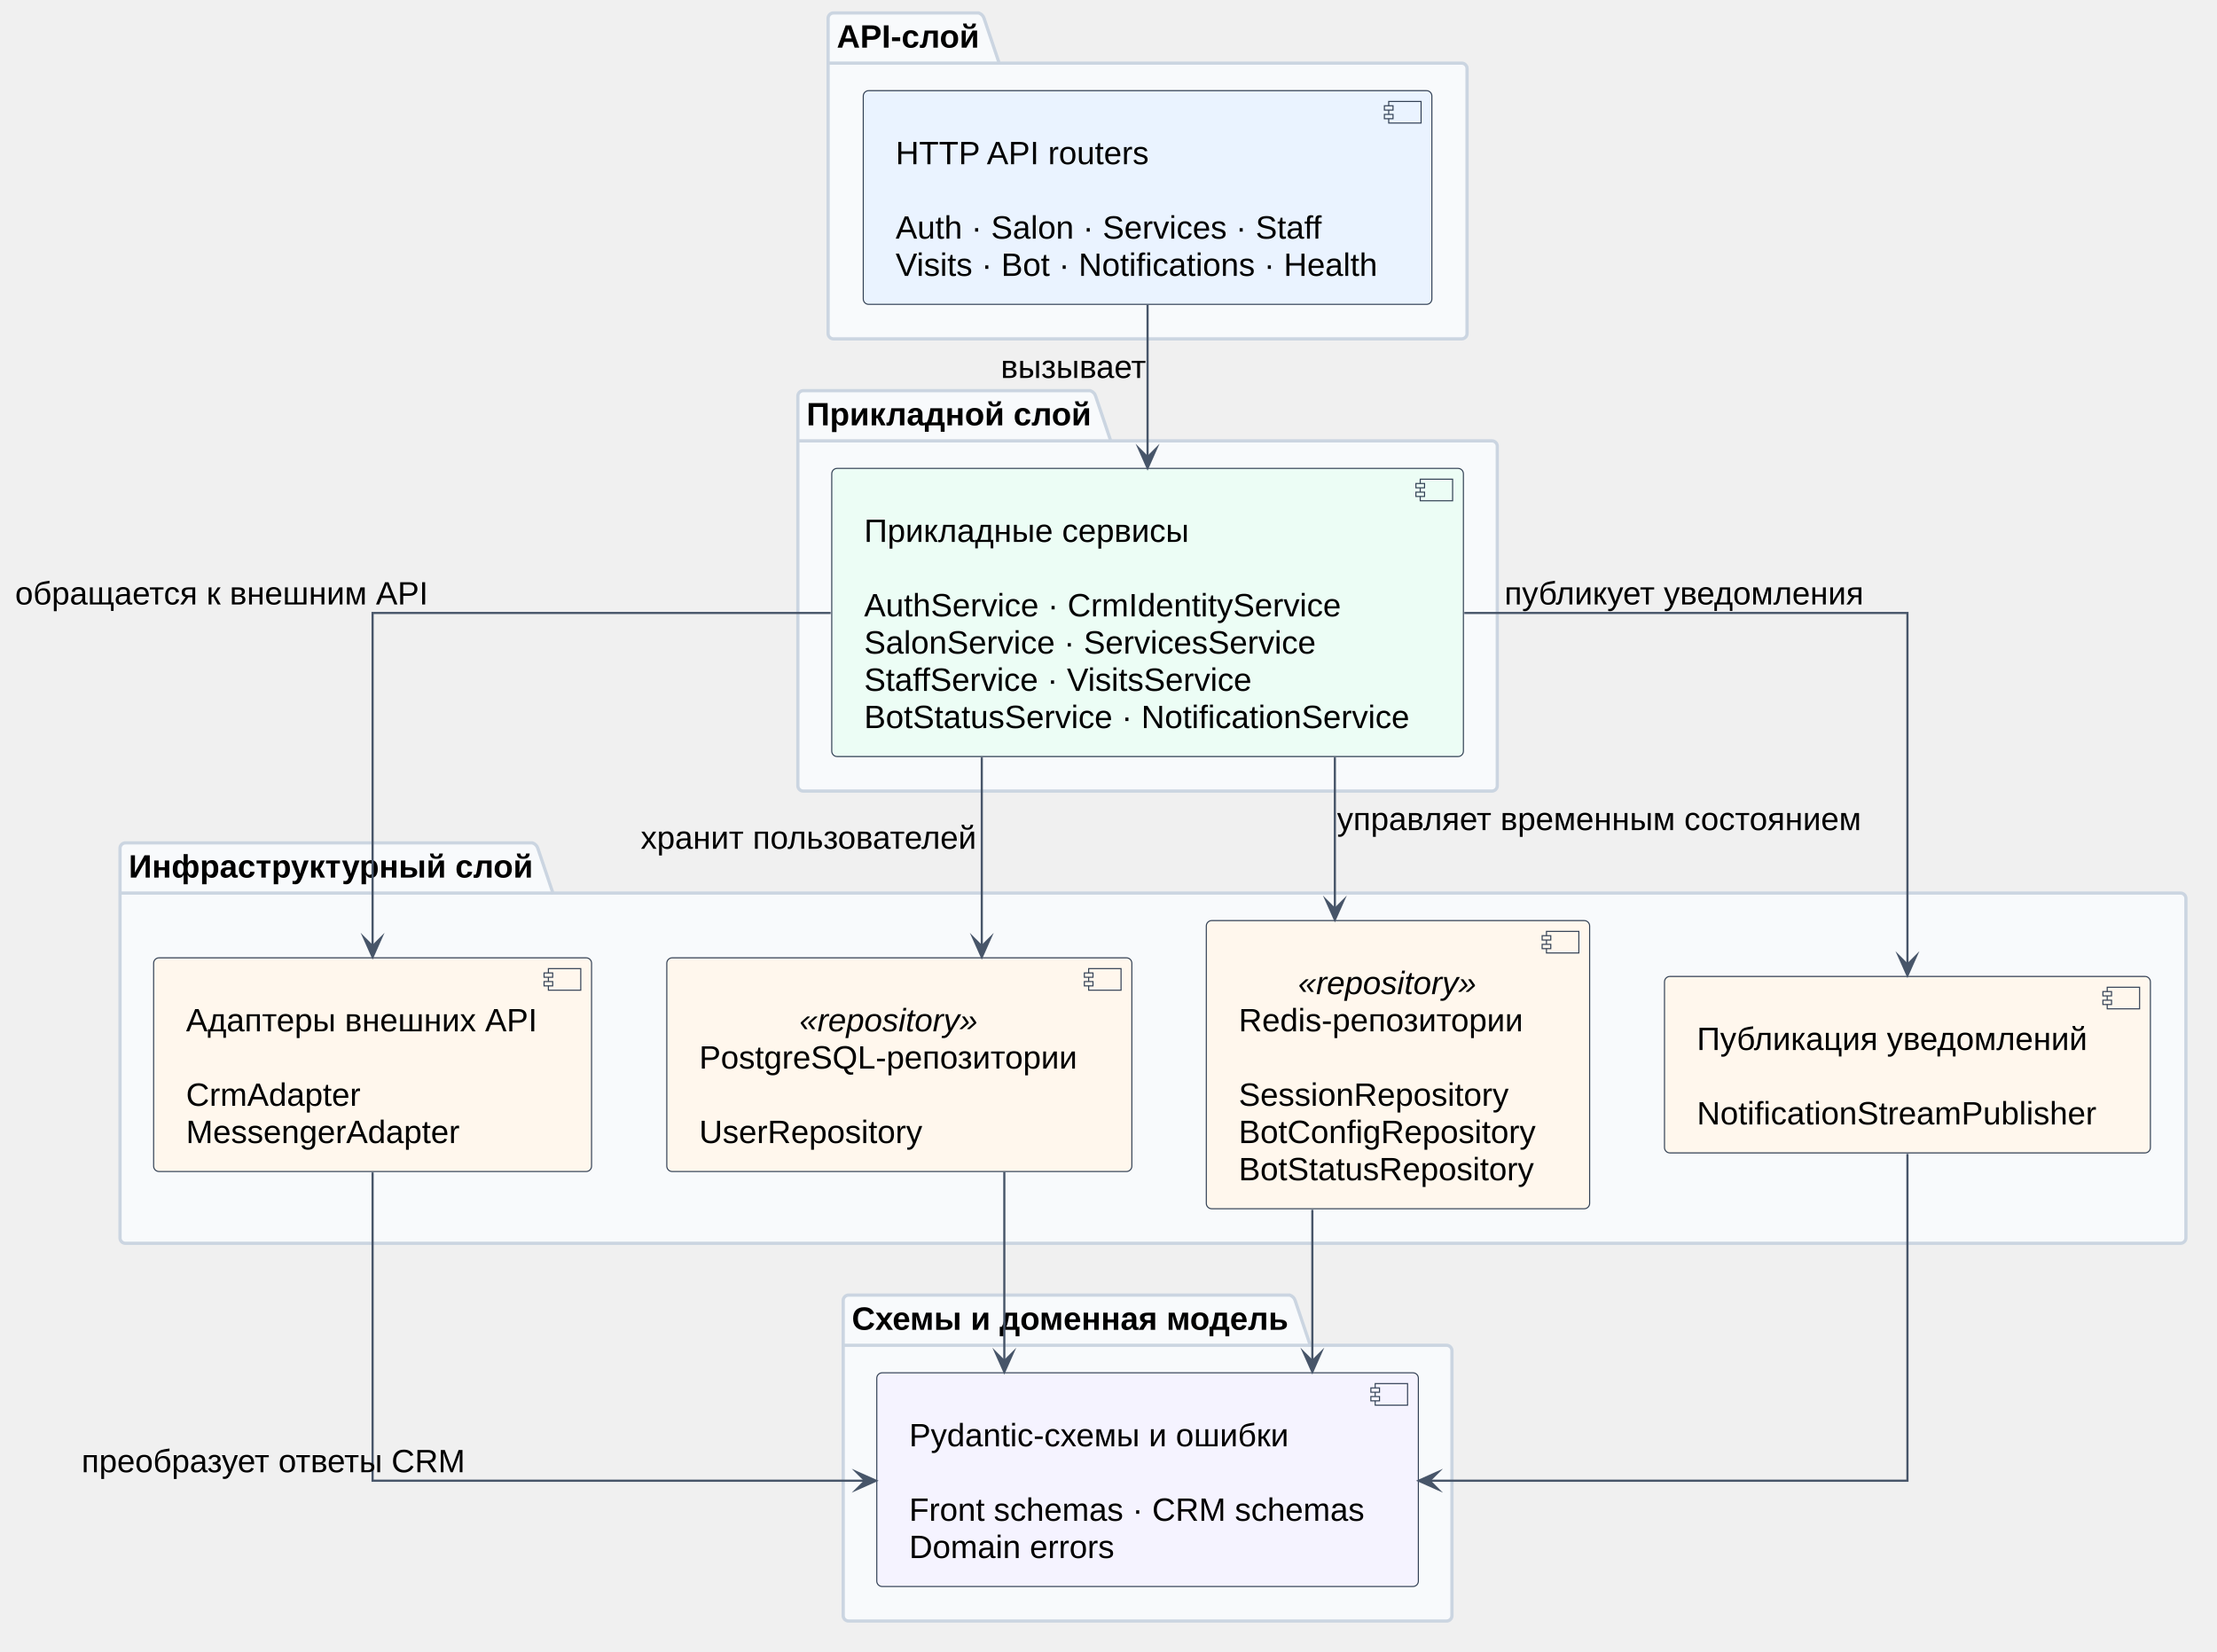
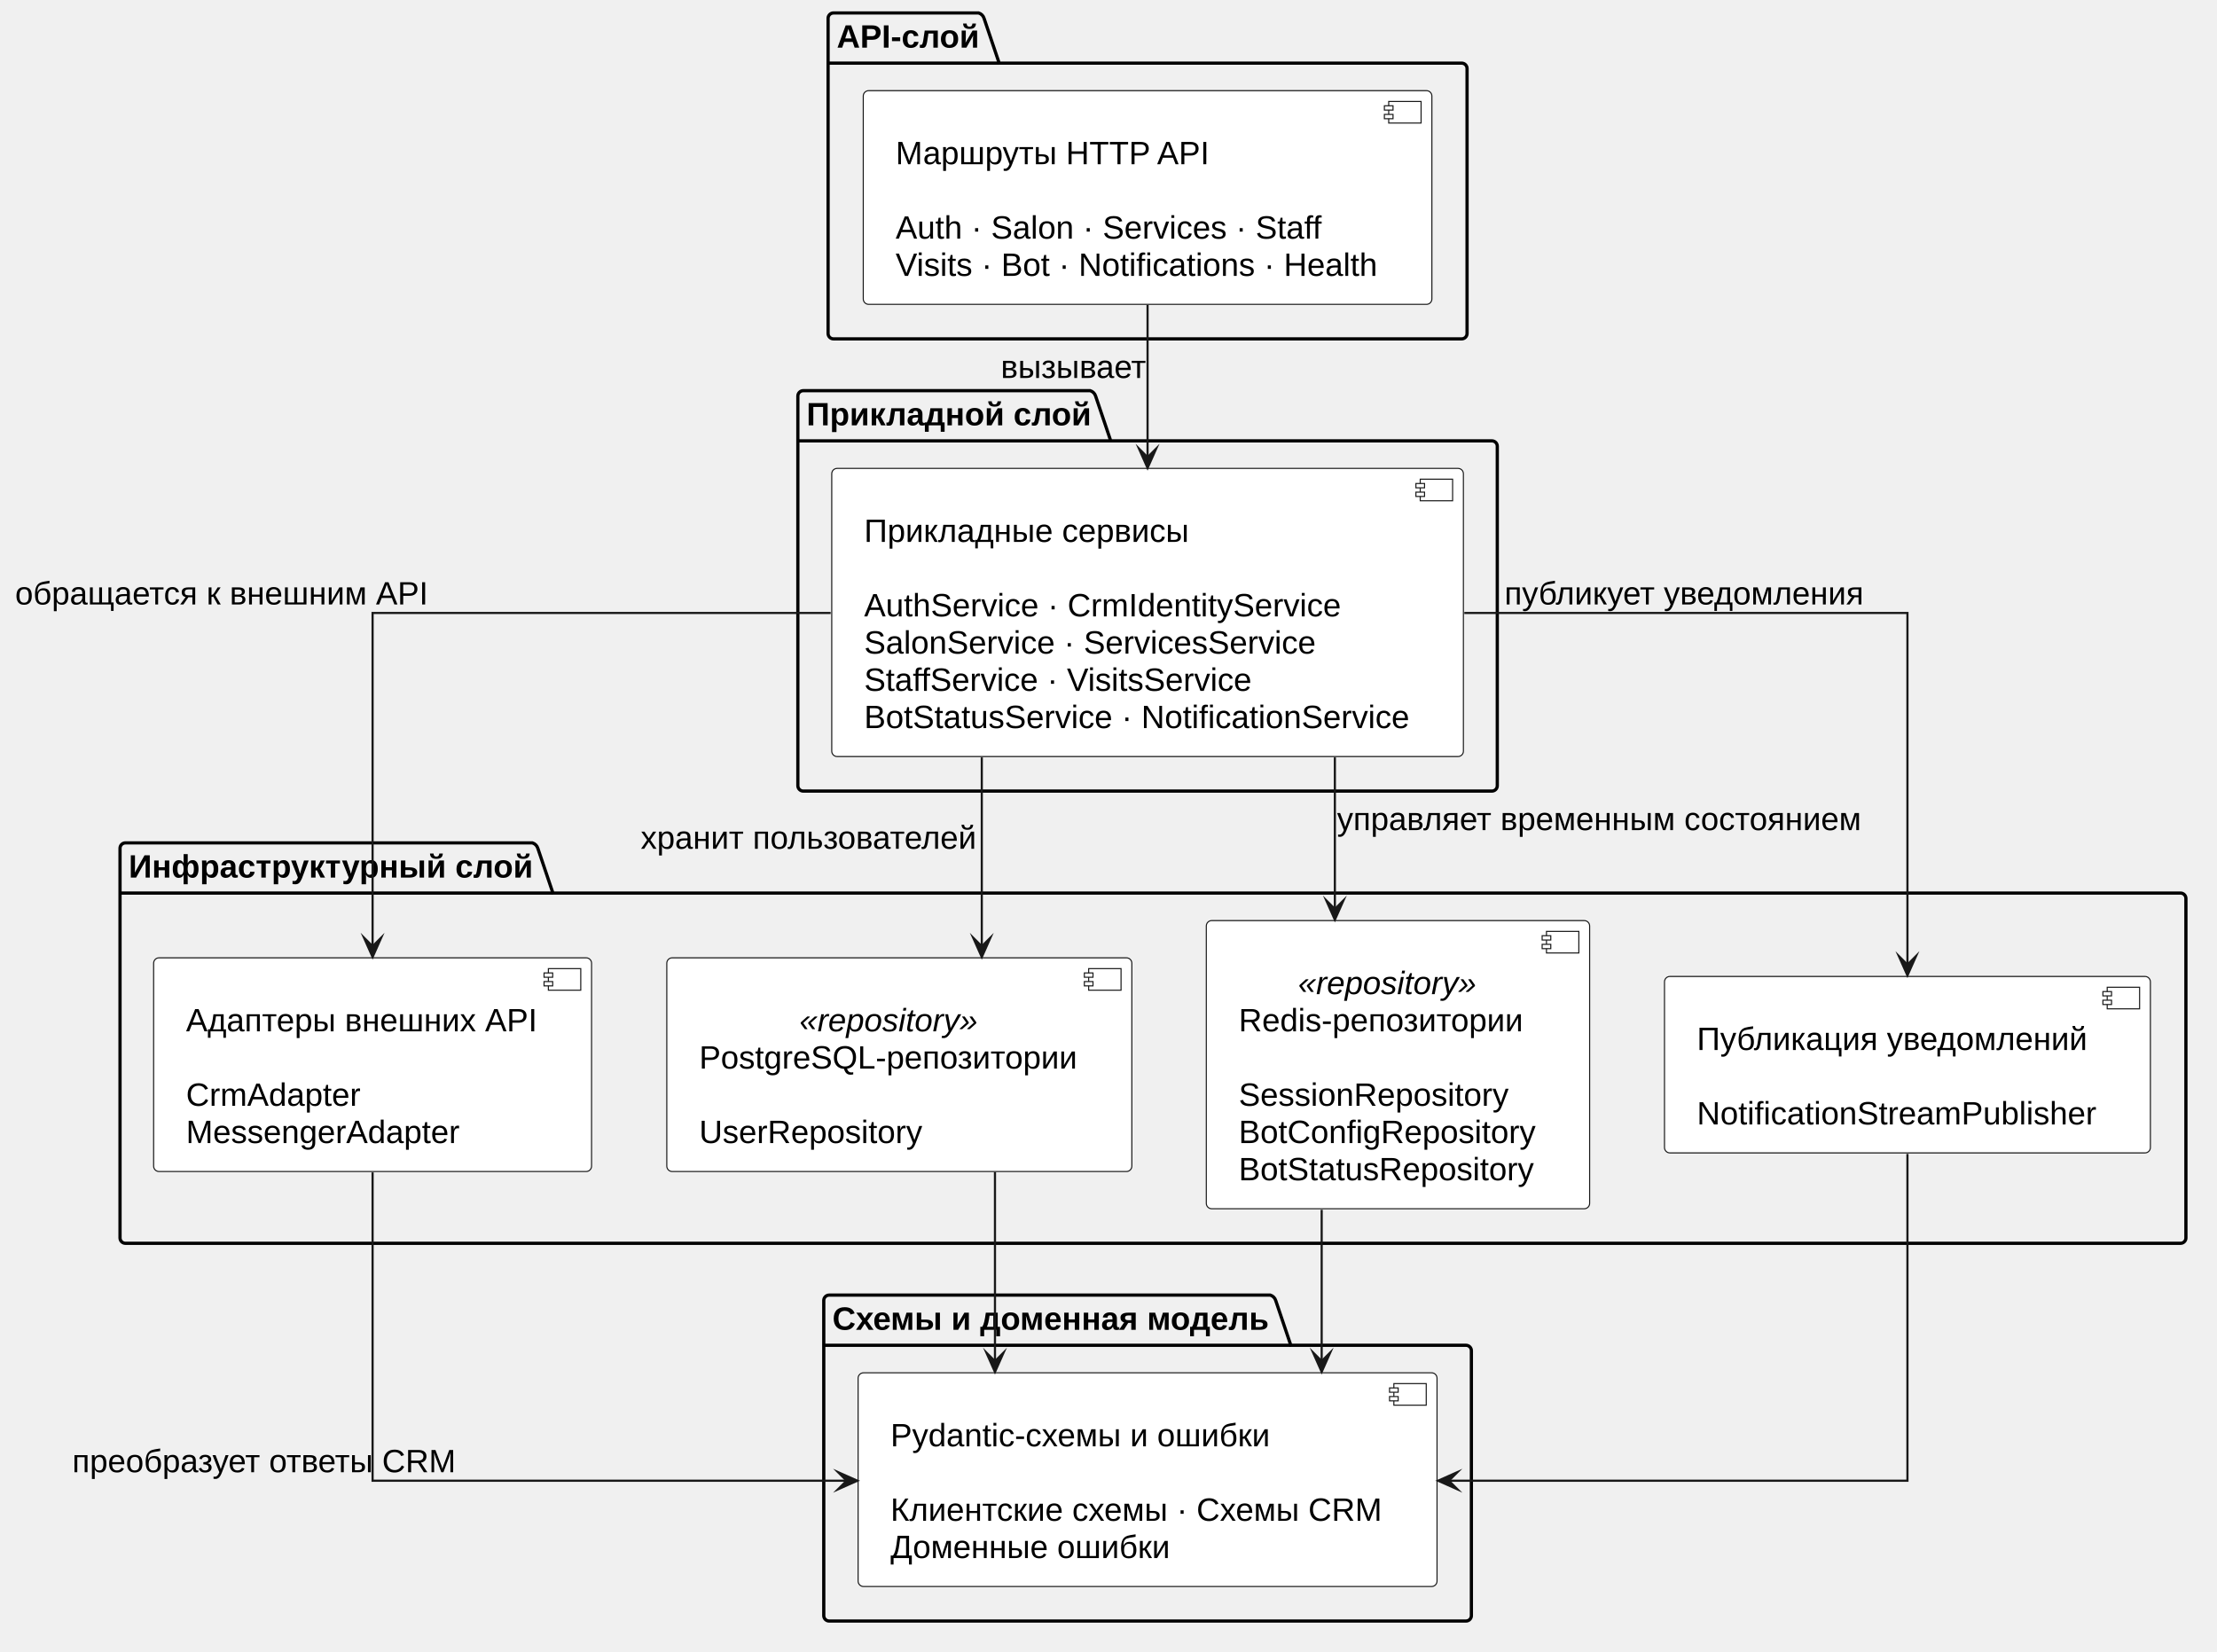
<svg xmlns="http://www.w3.org/2000/svg" contentStyleType="text/css" data-diagram-type="DESCRIPTION" height="765px" preserveAspectRatio="none" style="width:1027px;height:765px;background:#FFFFFF;" version="1.1" viewBox="0 0 1027 765" width="1027px" zoomAndPan="magnify">
  <defs />
  <g>
-     <g class="cluster" data-qualified-name="API-...." data-source-line="16" id="ent0001">
-       <path d="M386.1,6 L453.355,6 A3.75,3.75 0 0 1 455.855,8.5 L462.855,29.248 L677.1,29.248 A2.5,2.5 0 0 1 679.6,31.748 L679.6,154.49 A2.5,2.5 0 0 1 677.1,156.99 L386.1,156.99 A2.5,2.5 0 0 1 383.6,154.49 L383.6,8.5 A2.5,2.5 0 0 1 386.1,6" fill="#F8FAFC" style="stroke:#CBD5E1;stroke-width:1.5;" />
-       <line style="stroke:#CBD5E1;stroke-width:1.5;" x1="383.6" x2="462.855" y1="29.248" y2="29.248" />
+     <g class="cluster" data-qualified-name="API-...." data-source-line="13" id="ent0001">
+       <path d="M386.1,6 L453.355,6 A3.75,3.75 0 0 1 455.855,8.5 L462.855,29.248 L677.1,29.248 A2.5,2.5 0 0 1 679.6,31.748 L679.6,154.49 A2.5,2.5 0 0 1 677.1,156.99 L386.1,156.99 A2.5,2.5 0 0 1 383.6,154.49 L383.6,8.5 A2.5,2.5 0 0 1 386.1,6" fill="none" style="stroke:#000000;stroke-width:1.5;" />
+       <line style="stroke:#000000;stroke-width:1.5;" x1="383.6" x2="462.855" y1="29.248" y2="29.248" />
      <text fill="#000000" font-family="Arial" font-size="15" font-weight="700" lengthAdjust="spacing" textLength="66.255" x="387.6" y="22.07">API-слой</text>
    </g>
-     <g class="cluster" data-qualified-name=".......... ...." data-source-line="20" id="ent0003">
-       <path d="M372.1,180.99 L505.031,180.99 A3.75,3.75 0 0 1 507.531,183.49 L514.531,204.238 L691.1,204.238 A2.5,2.5 0 0 1 693.6,206.738 L693.6,363.98 A2.5,2.5 0 0 1 691.1,366.48 L372.1,366.48 A2.5,2.5 0 0 1 369.6,363.98 L369.6,183.49 A2.5,2.5 0 0 1 372.1,180.99" fill="#F8FAFC" style="stroke:#CBD5E1;stroke-width:1.5;" />
-       <line style="stroke:#CBD5E1;stroke-width:1.5;" x1="369.6" x2="514.531" y1="204.238" y2="204.238" />
+     <g class="cluster" data-qualified-name=".......... ...." data-source-line="17" id="ent0003">
+       <path d="M372.1,180.99 L505.031,180.99 A3.75,3.75 0 0 1 507.531,183.49 L514.531,204.238 L691.1,204.238 A2.5,2.5 0 0 1 693.6,206.738 L693.6,363.98 A2.5,2.5 0 0 1 691.1,366.48 L372.1,366.48 A2.5,2.5 0 0 1 369.6,363.98 L369.6,183.49 A2.5,2.5 0 0 1 372.1,180.99" fill="none" style="stroke:#000000;stroke-width:1.5;" />
+       <line style="stroke:#000000;stroke-width:1.5;" x1="369.6" x2="514.531" y1="204.238" y2="204.238" />
      <text fill="#000000" font-family="Arial" font-size="15" font-weight="700" lengthAdjust="spacing" textLength="131.931" x="373.6" y="197.06">Прикладной слой</text>
    </g>
-     <g class="cluster" data-qualified-name="................ ...." data-source-line="24" id="ent0005">
-       <path d="M58.1,390.48 L246.637,390.48 A3.75,3.75 0 0 1 249.137,392.98 L256.137,413.728 L1010.1,413.728 A2.5,2.5 0 0 1 1012.6,416.228 L1012.6,573.48 A2.5,2.5 0 0 1 1010.1,575.98 L58.1,575.98 A2.5,2.5 0 0 1 55.6,573.48 L55.6,392.98 A2.5,2.5 0 0 1 58.1,390.48" fill="#F8FAFC" style="stroke:#CBD5E1;stroke-width:1.5;" />
-       <line style="stroke:#CBD5E1;stroke-width:1.5;" x1="55.6" x2="256.137" y1="413.728" y2="413.728" />
+     <g class="cluster" data-qualified-name="................ ...." data-source-line="21" id="ent0005">
+       <path d="M58.1,390.48 L246.637,390.48 A3.75,3.75 0 0 1 249.137,392.98 L256.137,413.728 L1010.1,413.728 A2.5,2.5 0 0 1 1012.6,416.228 L1012.6,573.48 A2.5,2.5 0 0 1 1010.1,575.98 L58.1,575.98 A2.5,2.5 0 0 1 55.6,573.48 L55.6,392.98 A2.5,2.5 0 0 1 58.1,390.48" fill="none" style="stroke:#000000;stroke-width:1.5;" />
+       <line style="stroke:#000000;stroke-width:1.5;" x1="55.6" x2="256.137" y1="413.728" y2="413.728" />
      <text fill="#000000" font-family="Arial" font-size="15" font-weight="700" lengthAdjust="spacing" textLength="187.537" x="59.6" y="406.55">Инфраструктурный слой</text>
    </g>
-     <g class="cluster" data-qualified-name="..... . ........ ......" data-source-line="31" id="ent0010">
-       <path d="M393.1,599.98 L597.457,599.98 A3.75,3.75 0 0 1 599.957,602.48 L606.957,623.229 L670.1,623.229 A2.5,2.5 0 0 1 672.6,625.729 L672.6,748.47 A2.5,2.5 0 0 1 670.1,750.97 L393.1,750.97 A2.5,2.5 0 0 1 390.6,748.47 L390.6,602.48 A2.5,2.5 0 0 1 393.1,599.98" fill="#F8FAFC" style="stroke:#CBD5E1;stroke-width:1.5;" />
-       <line style="stroke:#CBD5E1;stroke-width:1.5;" x1="390.6" x2="606.957" y1="623.229" y2="623.229" />
-       <text fill="#000000" font-family="Arial" font-size="15" font-weight="700" lengthAdjust="spacing" textLength="203.357" x="394.6" y="616.05">Схемы и доменная модель</text>
+     <g class="cluster" data-qualified-name="..... . ........ ......" data-source-line="28" id="ent0010">
+       <path d="M384.1,599.98 L588.457,599.98 A3.75,3.75 0 0 1 590.957,602.48 L597.957,623.229 L679.1,623.229 A2.5,2.5 0 0 1 681.6,625.729 L681.6,748.47 A2.5,2.5 0 0 1 679.1,750.97 L384.1,750.97 A2.5,2.5 0 0 1 381.6,748.47 L381.6,602.48 A2.5,2.5 0 0 1 384.1,599.98" fill="none" style="stroke:#000000;stroke-width:1.5;" />
+       <line style="stroke:#000000;stroke-width:1.5;" x1="381.6" x2="597.957" y1="623.229" y2="623.229" />
+       <text fill="#000000" font-family="Arial" font-size="15" font-weight="700" lengthAdjust="spacing" textLength="203.357" x="385.6" y="616.05">Схемы и доменная модель</text>
    </g>
-     <g class="entity" data-qualified-name="API-.....api" data-source-line="17" id="ent0002">
-       <rect fill="#EAF3FF" height="98.994" rx="2.5" ry="2.5" style="stroke:#334155;stroke-width:0.5;" width="263.403" x="399.9" y="42" />
-       <rect fill="#EAF3FF" height="10" style="stroke:#334155;stroke-width:0.5;" width="15" x="643.303" y="47" />
-       <rect fill="#EAF3FF" height="2" style="stroke:#334155;stroke-width:0.5;" width="4" x="641.303" y="49" />
-       <rect fill="#EAF3FF" height="2" style="stroke:#334155;stroke-width:0.5;" width="4" x="641.303" y="53" />
-       <text fill="#000000" font-family="Arial" font-size="15" lengthAdjust="spacing" textLength="118.359" x="414.9" y="76.07">HTTP API routers</text>
+     <g class="entity" data-qualified-name="API-.....api" data-source-line="14" id="ent0002">
+       <rect fill="#FFFFFF" height="98.994" rx="2.5" ry="2.5" style="stroke:#181818;stroke-width:0.5;" width="263.403" x="399.9" y="42" />
+       <rect fill="#FFFFFF" height="10" style="stroke:#181818;stroke-width:0.5;" width="15" x="643.303" y="47" />
+       <rect fill="#FFFFFF" height="2" style="stroke:#181818;stroke-width:0.5;" width="4" x="641.303" y="49" />
+       <rect fill="#FFFFFF" height="2" style="stroke:#181818;stroke-width:0.5;" width="4" x="641.303" y="53" />
+       <text fill="#000000" font-family="Arial" font-size="15" lengthAdjust="spacing" textLength="146.382" x="414.9" y="76.07">Маршруты HTTP API</text>
      <text fill="#000000" font-family="Arial" font-size="15" lengthAdjust="spacing" textLength="4.168" x="414.9" y="93.318"> </text>
      <text fill="#000000" font-family="Arial" font-size="15" lengthAdjust="spacing" textLength="197.578" x="414.9" y="110.567">Auth · Salon · Services · Staff</text>
      <text fill="#000000" font-family="Arial" font-size="15" lengthAdjust="spacing" textLength="223.403" x="414.9" y="127.815">Visits · Bot · Notifications · Health</text>
    </g>
-     <g class="entity" data-qualified-name=".......... .....services" data-source-line="21" id="ent0004">
-       <rect fill="#ECFDF5" height="133.491" rx="2.5" ry="2.5" style="stroke:#334155;stroke-width:0.5;" width="292.605" x="385.3" y="216.99" />
-       <rect fill="#ECFDF5" height="10" style="stroke:#334155;stroke-width:0.5;" width="15" x="657.905" y="221.99" />
-       <rect fill="#ECFDF5" height="2" style="stroke:#334155;stroke-width:0.5;" width="4" x="655.905" y="223.99" />
-       <rect fill="#ECFDF5" height="2" style="stroke:#334155;stroke-width:0.5;" width="4" x="655.905" y="227.99" />
+     <g class="entity" data-qualified-name=".......... .....services" data-source-line="18" id="ent0004">
+       <rect fill="#FFFFFF" height="133.491" rx="2.5" ry="2.5" style="stroke:#181818;stroke-width:0.5;" width="292.605" x="385.3" y="216.99" />
+       <rect fill="#FFFFFF" height="10" style="stroke:#181818;stroke-width:0.5;" width="15" x="657.905" y="221.99" />
+       <rect fill="#FFFFFF" height="2" style="stroke:#181818;stroke-width:0.5;" width="4" x="655.905" y="223.99" />
+       <rect fill="#FFFFFF" height="2" style="stroke:#181818;stroke-width:0.5;" width="4" x="655.905" y="227.99" />
      <text fill="#000000" font-family="Arial" font-size="15" lengthAdjust="spacing" textLength="150.3" x="400.3" y="251.06">Прикладные сервисы</text>
      <text fill="#000000" font-family="Arial" font-size="15" lengthAdjust="spacing" textLength="4.168" x="400.3" y="268.308"> </text>
      <text fill="#000000" font-family="Arial" font-size="15" lengthAdjust="spacing" textLength="220.906" x="400.3" y="285.557">AuthService · CrmIdentityService</text>
      <text fill="#000000" font-family="Arial" font-size="15" lengthAdjust="spacing" textLength="209.246" x="400.3" y="302.805">SalonService · ServicesService</text>
      <text fill="#000000" font-family="Arial" font-size="15" lengthAdjust="spacing" textLength="180.051" x="400.3" y="320.054">StaffService · VisitsService</text>
      <text fill="#000000" font-family="Arial" font-size="15" lengthAdjust="spacing" textLength="252.605" x="400.3" y="337.303">BotStatusService · NotificationService</text>
    </g>
-     <g class="entity" data-qualified-name="................ .....adapters" data-source-line="25" id="ent0006">
-       <rect fill="#FFF7ED" height="98.994" rx="2.5" ry="2.5" style="stroke:#334155;stroke-width:0.5;" width="202.861" x="71.17" y="443.73" />
-       <rect fill="#FFF7ED" height="10" style="stroke:#334155;stroke-width:0.5;" width="15" x="254.031" y="448.73" />
-       <rect fill="#FFF7ED" height="2" style="stroke:#334155;stroke-width:0.5;" width="4" x="252.031" y="450.73" />
-       <rect fill="#FFF7ED" height="2" style="stroke:#334155;stroke-width:0.5;" width="4" x="252.031" y="454.73" />
+     <g class="entity" data-qualified-name="................ .....adapters" data-source-line="22" id="ent0006">
+       <rect fill="#FFFFFF" height="98.994" rx="2.5" ry="2.5" style="stroke:#181818;stroke-width:0.5;" width="202.861" x="71.17" y="443.73" />
+       <rect fill="#FFFFFF" height="10" style="stroke:#181818;stroke-width:0.5;" width="15" x="254.031" y="448.73" />
+       <rect fill="#FFFFFF" height="2" style="stroke:#181818;stroke-width:0.5;" width="4" x="252.031" y="450.73" />
+       <rect fill="#FFFFFF" height="2" style="stroke:#181818;stroke-width:0.5;" width="4" x="252.031" y="454.73" />
      <text fill="#000000" font-family="Arial" font-size="15" lengthAdjust="spacing" textLength="162.861" x="86.17" y="477.8">Адаптеры внешних API</text>
      <text fill="#000000" font-family="Arial" font-size="15" lengthAdjust="spacing" textLength="4.168" x="86.17" y="495.048"> </text>
      <text fill="#000000" font-family="Arial" font-size="15" lengthAdjust="spacing" textLength="80.859" x="86.17" y="512.297">CrmAdapter</text>
      <text fill="#000000" font-family="Arial" font-size="15" lengthAdjust="spacing" textLength="126.738" x="86.17" y="529.545">MessengerAdapter</text>
    </g>
-     <g class="entity" data-qualified-name="................ .....postgres_repositories" data-source-line="26" id="ent0007">
-       <rect fill="#FFF7ED" height="98.994" rx="2.5" ry="2.5" style="stroke:#334155;stroke-width:0.5;" width="215.422" x="308.89" y="443.73" />
-       <rect fill="#FFF7ED" height="10" style="stroke:#334155;stroke-width:0.5;" width="15" x="504.312" y="448.73" />
-       <rect fill="#FFF7ED" height="2" style="stroke:#334155;stroke-width:0.5;" width="4" x="502.312" y="450.73" />
-       <rect fill="#FFF7ED" height="2" style="stroke:#334155;stroke-width:0.5;" width="4" x="502.312" y="454.73" />
+     <g class="entity" data-qualified-name="................ .....postgres_repositories" data-source-line="23" id="ent0007">
+       <rect fill="#FFFFFF" height="98.994" rx="2.5" ry="2.5" style="stroke:#181818;stroke-width:0.5;" width="215.422" x="308.89" y="443.73" />
+       <rect fill="#FFFFFF" height="10" style="stroke:#181818;stroke-width:0.5;" width="15" x="504.312" y="448.73" />
+       <rect fill="#FFFFFF" height="2" style="stroke:#181818;stroke-width:0.5;" width="4" x="502.312" y="450.73" />
+       <rect fill="#FFFFFF" height="2" style="stroke:#181818;stroke-width:0.5;" width="4" x="502.312" y="454.73" />
      <text fill="#000000" font-family="Arial" font-size="15" font-style="italic" lengthAdjust="spacing" textLength="82.544" x="370.329" y="477.8">«repository»</text>
      <text fill="#000000" font-family="Arial" font-size="15" lengthAdjust="spacing" textLength="175.422" x="323.89" y="495.048">PostgreSQL-репозитории</text>
      <text fill="#000000" font-family="Arial" font-size="15" lengthAdjust="spacing" textLength="4.168" x="323.89" y="512.297"> </text>
      <text fill="#000000" font-family="Arial" font-size="15" lengthAdjust="spacing" textLength="103.367" x="323.89" y="529.545">UserRepository</text>
    </g>
-     <g class="entity" data-qualified-name="................ .....redis_repositories" data-source-line="27" id="ent0008">
-       <rect fill="#FFF7ED" height="133.491" rx="2.5" ry="2.5" style="stroke:#334155;stroke-width:0.5;" width="177.571" x="558.81" y="426.48" />
-       <rect fill="#FFF7ED" height="10" style="stroke:#334155;stroke-width:0.5;" width="15" x="716.381" y="431.48" />
-       <rect fill="#FFF7ED" height="2" style="stroke:#334155;stroke-width:0.5;" width="4" x="714.381" y="433.48" />
-       <rect fill="#FFF7ED" height="2" style="stroke:#334155;stroke-width:0.5;" width="4" x="714.381" y="437.48" />
+     <g class="entity" data-qualified-name="................ .....redis_repositories" data-source-line="24" id="ent0008">
+       <rect fill="#FFFFFF" height="133.491" rx="2.5" ry="2.5" style="stroke:#181818;stroke-width:0.5;" width="177.571" x="558.81" y="426.48" />
+       <rect fill="#FFFFFF" height="10" style="stroke:#181818;stroke-width:0.5;" width="15" x="716.381" y="431.48" />
+       <rect fill="#FFFFFF" height="2" style="stroke:#181818;stroke-width:0.5;" width="4" x="714.381" y="433.48" />
+       <rect fill="#FFFFFF" height="2" style="stroke:#181818;stroke-width:0.5;" width="4" x="714.381" y="437.48" />
      <text fill="#000000" font-family="Arial" font-size="15" font-style="italic" lengthAdjust="spacing" textLength="82.544" x="601.323" y="460.55">«repository»</text>
      <text fill="#000000" font-family="Arial" font-size="15" lengthAdjust="spacing" textLength="132.063" x="573.81" y="477.798">Redis-репозитории</text>
      <text fill="#000000" font-family="Arial" font-size="15" lengthAdjust="spacing" textLength="4.168" x="573.81" y="495.047"> </text>
      <text fill="#000000" font-family="Arial" font-size="15" lengthAdjust="spacing" textLength="125.061" x="573.81" y="512.295">SessionRepository</text>
      <text fill="#000000" font-family="Arial" font-size="15" lengthAdjust="spacing" textLength="137.571" x="573.81" y="529.544">BotConfigRepository</text>
      <text fill="#000000" font-family="Arial" font-size="15" lengthAdjust="spacing" textLength="136.736" x="573.81" y="546.793">BotStatusRepository</text>
    </g>
-     <g class="entity" data-qualified-name="................ .....notifications" data-source-line="28" id="ent0009">
-       <rect fill="#FFF7ED" height="81.746" rx="2.5" ry="2.5" style="stroke:#334155;stroke-width:0.5;" width="225.083" x="771.06" y="452.36" />
-       <rect fill="#FFF7ED" height="10" style="stroke:#334155;stroke-width:0.5;" width="15" x="976.143" y="457.36" />
-       <rect fill="#FFF7ED" height="2" style="stroke:#334155;stroke-width:0.5;" width="4" x="974.143" y="459.36" />
-       <rect fill="#FFF7ED" height="2" style="stroke:#334155;stroke-width:0.5;" width="4" x="974.143" y="463.36" />
+     <g class="entity" data-qualified-name="................ .....notifications" data-source-line="25" id="ent0009">
+       <rect fill="#FFFFFF" height="81.746" rx="2.5" ry="2.5" style="stroke:#181818;stroke-width:0.5;" width="225.083" x="771.06" y="452.36" />
+       <rect fill="#FFFFFF" height="10" style="stroke:#181818;stroke-width:0.5;" width="15" x="976.143" y="457.36" />
+       <rect fill="#FFFFFF" height="2" style="stroke:#181818;stroke-width:0.5;" width="4" x="974.143" y="459.36" />
+       <rect fill="#FFFFFF" height="2" style="stroke:#181818;stroke-width:0.5;" width="4" x="974.143" y="463.36" />
      <text fill="#000000" font-family="Arial" font-size="15" lengthAdjust="spacing" textLength="181.523" x="786.06" y="486.43">Публикация уведомлений</text>
      <text fill="#000000" font-family="Arial" font-size="15" lengthAdjust="spacing" textLength="4.168" x="786.06" y="503.678"> </text>
      <text fill="#000000" font-family="Arial" font-size="15" lengthAdjust="spacing" textLength="185.083" x="786.06" y="520.927">NotificationStreamPublisher</text>
    </g>
-     <g class="entity" data-qualified-name="..... . ........ .......schemas" data-source-line="32" id="ent0011">
-       <rect fill="#F5F3FF" height="98.994" rx="2.5" ry="2.5" style="stroke:#334155;stroke-width:0.5;" width="250.879" x="406.16" y="635.98" />
-       <rect fill="#F5F3FF" height="10" style="stroke:#334155;stroke-width:0.5;" width="15" x="637.039" y="640.98" />
-       <rect fill="#F5F3FF" height="2" style="stroke:#334155;stroke-width:0.5;" width="4" x="635.039" y="642.98" />
-       <rect fill="#F5F3FF" height="2" style="stroke:#334155;stroke-width:0.5;" width="4" x="635.039" y="646.98" />
-       <text fill="#000000" font-family="Arial" font-size="15" lengthAdjust="spacing" textLength="175.964" x="421.16" y="670.05">Pydantic-схемы и ошибки</text>
-       <text fill="#000000" font-family="Arial" font-size="15" lengthAdjust="spacing" textLength="4.168" x="421.16" y="687.298"> </text>
-       <text fill="#000000" font-family="Arial" font-size="15" lengthAdjust="spacing" textLength="210.879" x="421.16" y="704.547">Front schemas · CRM schemas</text>
-       <text fill="#000000" font-family="Arial" font-size="15" lengthAdjust="spacing" textLength="95.024" x="421.16" y="721.795">Domain errors</text>
+     <g class="entity" data-qualified-name="..... . ........ .......schemas" data-source-line="29" id="ent0011">
+       <rect fill="#FFFFFF" height="98.994" rx="2.5" ry="2.5" style="stroke:#181818;stroke-width:0.5;" width="268.179" x="397.51" y="635.98" />
+       <rect fill="#FFFFFF" height="10" style="stroke:#181818;stroke-width:0.5;" width="15" x="645.689" y="640.98" />
+       <rect fill="#FFFFFF" height="2" style="stroke:#181818;stroke-width:0.5;" width="4" x="643.689" y="642.98" />
+       <rect fill="#FFFFFF" height="2" style="stroke:#181818;stroke-width:0.5;" width="4" x="643.689" y="646.98" />
+       <text fill="#000000" font-family="Arial" font-size="15" lengthAdjust="spacing" textLength="175.964" x="412.51" y="670.05">Pydantic-схемы и ошибки</text>
+       <text fill="#000000" font-family="Arial" font-size="15" lengthAdjust="spacing" textLength="4.168" x="412.51" y="687.298"> </text>
+       <text fill="#000000" font-family="Arial" font-size="15" lengthAdjust="spacing" textLength="228.179" x="412.51" y="704.547">Клиентские схемы · Схемы CRM</text>
+       <text fill="#000000" font-family="Arial" font-size="15" lengthAdjust="spacing" textLength="129.302" x="412.51" y="721.795">Доменные ошибки</text>
    </g>
-     <g class="link" data-entity-1="ent0002" data-entity-2="ent0004" data-link-type="dependency" data-source-line="35" id="lnk12">
-       <path d="M531.6,141.25 C531.6,164.28 531.6,186.98 531.6,211.81" fill="none" id="api-to-services" style="stroke:#475569;stroke-width:1;" />
-       <polygon fill="#475569" points="531.6,216.81,535.6,207.81,531.6,211.81,527.6,207.81,531.6,216.81" style="stroke:#475569;stroke-width:1;stroke-linejoin:miter;stroke-miterlimit:10;" />
+     <g class="link" data-entity-1="ent0002" data-entity-2="ent0004" data-link-type="dependency" data-source-line="32" id="lnk12">
+       <path d="M531.6,141.25 C531.6,164.28 531.6,186.98 531.6,211.81" fill="none" id="api-to-services" style="stroke:#181818;stroke-width:1;" />
+       <polygon fill="#181818" points="531.6,216.81,535.6,207.81,531.6,211.81,527.6,207.81,531.6,216.81" style="stroke:#181818;stroke-width:1;stroke-linejoin:miter;stroke-miterlimit:10;" />
      <text fill="#000000" font-family="Arial" font-size="15" lengthAdjust="spacing" textLength="67.932" x="463.6" y="175.1">вызывает</text>
    </g>
-     <g class="link" data-entity-1="ent0004" data-entity-2="ent0006" data-link-type="dependency" data-source-line="36" id="lnk13">
-       <path d="M384.8,283.97 C285.6,283.97 172.6,283.97 172.6,283.97 C172.6,283.97 172.6,376.48 172.6,438.37" fill="none" id="services-to-adapters" style="stroke:#475569;stroke-width:1;" />
-       <polygon fill="#475569" points="172.6,443.37,176.6,434.37,172.6,438.37,168.6,434.37,172.6,443.37" style="stroke:#475569;stroke-width:1;stroke-linejoin:miter;stroke-miterlimit:10;" />
+     <g class="link" data-entity-1="ent0004" data-entity-2="ent0006" data-link-type="dependency" data-source-line="33" id="lnk13">
+       <path d="M384.8,283.97 C285.6,283.97 172.6,283.97 172.6,283.97 C172.6,283.97 172.6,376.48 172.6,438.37" fill="none" id="services-to-adapters" style="stroke:#181818;stroke-width:1;" />
+       <polygon fill="#181818" points="172.6,443.37,176.6,434.37,172.6,438.37,168.6,434.37,172.6,443.37" style="stroke:#181818;stroke-width:1;stroke-linejoin:miter;stroke-miterlimit:10;" />
      <text fill="#000000" font-family="Arial" font-size="15" lengthAdjust="spacing" textLength="191.982" x="7" y="280.04">обращается к внешним API</text>
    </g>
-     <g class="link" data-entity-1="ent0004" data-entity-2="ent0007" data-link-type="dependency" data-source-line="37" id="lnk14">
-       <path d="M454.8,350.89 C454.8,380.93 454.8,410.72 454.8,438.39" fill="none" id="services-to-postgres_repositories" style="stroke:#475569;stroke-width:1;" />
-       <polygon fill="#475569" points="454.8,443.39,458.8,434.39,454.8,438.39,450.8,434.39,454.8,443.39" style="stroke:#475569;stroke-width:1;stroke-linejoin:miter;stroke-miterlimit:10;" />
+     <g class="link" data-entity-1="ent0004" data-entity-2="ent0007" data-link-type="dependency" data-source-line="34" id="lnk14">
+       <path d="M454.8,350.89 C454.8,380.93 454.8,410.72 454.8,438.39" fill="none" id="services-to-postgres_repositories" style="stroke:#181818;stroke-width:1;" />
+       <polygon fill="#181818" points="454.8,443.39,458.8,434.39,454.8,438.39,450.8,434.39,454.8,443.39" style="stroke:#181818;stroke-width:1;stroke-linejoin:miter;stroke-miterlimit:10;" />
      <text fill="#000000" font-family="Arial" font-size="15" lengthAdjust="spacing" textLength="157.134" x="296.8" y="393.21">хранит пользователей</text>
    </g>
-     <g class="link" data-entity-1="ent0004" data-entity-2="ent0008" data-link-type="dependency" data-source-line="38" id="lnk15">
-       <path d="M618.36,350.89 C618.36,374.94 618.36,397.05 618.36,421.1" fill="none" id="services-to-redis_repositories" style="stroke:#475569;stroke-width:1;" />
-       <polygon fill="#475569" points="618.36,426.1,622.36,417.1,618.36,421.1,614.36,417.1,618.36,426.1" style="stroke:#475569;stroke-width:1;stroke-linejoin:miter;stroke-miterlimit:10;" />
+     <g class="link" data-entity-1="ent0004" data-entity-2="ent0008" data-link-type="dependency" data-source-line="35" id="lnk15">
+       <path d="M618.36,350.89 C618.36,374.94 618.36,397.05 618.36,421.1" fill="none" id="services-to-redis_repositories" style="stroke:#181818;stroke-width:1;" />
+       <polygon fill="#181818" points="618.36,426.1,622.36,417.1,618.36,421.1,614.36,417.1,618.36,426.1" style="stroke:#181818;stroke-width:1;stroke-linejoin:miter;stroke-miterlimit:10;" />
      <text fill="#000000" font-family="Arial" font-size="15" lengthAdjust="spacing" textLength="243.662" x="619.36" y="384.57">управляет временным состоянием</text>
    </g>
-     <g class="link" data-entity-1="ent0004" data-entity-2="ent0009" data-link-type="dependency" data-source-line="39" id="lnk16">
-       <path d="M678.33,283.97 C774.92,283.97 883.6,283.97 883.6,283.97 C883.6,283.97 883.6,385.9 883.6,446.89" fill="none" id="services-to-notifications" style="stroke:#475569;stroke-width:1;" />
-       <polygon fill="#475569" points="883.6,451.89,887.6,442.89,883.6,446.89,879.6,442.89,883.6,451.89" style="stroke:#475569;stroke-width:1;stroke-linejoin:miter;stroke-miterlimit:10;" />
+     <g class="link" data-entity-1="ent0004" data-entity-2="ent0009" data-link-type="dependency" data-source-line="36" id="lnk16">
+       <path d="M678.33,283.97 C774.92,283.97 883.6,283.97 883.6,283.97 C883.6,283.97 883.6,385.9 883.6,446.89" fill="none" id="services-to-notifications" style="stroke:#181818;stroke-width:1;" />
+       <polygon fill="#181818" points="883.6,451.89,887.6,442.89,883.6,446.89,879.6,442.89,883.6,451.89" style="stroke:#181818;stroke-width:1;stroke-linejoin:miter;stroke-miterlimit:10;" />
      <text fill="#000000" font-family="Arial" font-size="15" lengthAdjust="spacing" textLength="167.886" x="696.92" y="280.04">публикует уведомления</text>
    </g>
-     <g class="link" data-entity-1="ent0006" data-entity-2="ent0011" data-link-type="dependency" data-source-line="40" id="lnk17">
-       <path d="M172.6,543.12 C172.6,600.22 172.6,685.97 172.6,685.97 C172.6,685.97 297.3,685.97 400.79,685.97" fill="none" id="adapters-to-schemas" style="stroke:#475569;stroke-width:1;" />
-       <polygon fill="#475569" points="405.79,685.97,396.79,681.97,400.79,685.97,396.79,689.97,405.79,685.97" style="stroke:#475569;stroke-width:1;stroke-linejoin:miter;stroke-miterlimit:10;" />
-       <text fill="#000000" font-family="Arial" font-size="15" lengthAdjust="spacing" textLength="179.685" x="37.77" y="682.04">преобразует ответы CRM</text>
+     <g class="link" data-entity-1="ent0006" data-entity-2="ent0011" data-link-type="dependency" data-source-line="37" id="lnk17">
+       <path d="M172.6,543.12 C172.6,600.22 172.6,685.97 172.6,685.97 C172.6,685.97 290.24,685.97 392.16,685.97" fill="none" id="adapters-to-schemas" style="stroke:#181818;stroke-width:1;" />
+       <polygon fill="#181818" points="397.16,685.97,388.16,681.97,392.16,685.97,388.16,689.97,397.16,685.97" style="stroke:#181818;stroke-width:1;stroke-linejoin:miter;stroke-miterlimit:10;" />
+       <text fill="#000000" font-family="Arial" font-size="15" lengthAdjust="spacing" textLength="179.685" x="33.45" y="682.04">преобразует ответы CRM</text>
    </g>
-     <g class="link" data-entity-1="ent0007" data-entity-2="ent0011" data-link-type="dependency" data-source-line="41" id="lnk18">
-       <path d="M465.24,542.99 C465.24,571.47 465.24,602.09 465.24,630.59" fill="none" id="postgres_repositories-to-schemas" style="stroke:#475569;stroke-width:1;" />
-       <polygon fill="#475569" points="465.24,635.59,469.24,626.59,465.24,630.59,461.24,626.59,465.24,635.59" style="stroke:#475569;stroke-width:1;stroke-linejoin:miter;stroke-miterlimit:10;" />
+     <g class="link" data-entity-1="ent0007" data-entity-2="ent0011" data-link-type="dependency" data-source-line="38" id="lnk18">
+       <path d="M460.91,542.99 C460.91,571.47 460.91,602.09 460.91,630.59" fill="none" id="postgres_repositories-to-schemas" style="stroke:#181818;stroke-width:1;" />
+       <polygon fill="#181818" points="460.91,635.59,464.91,626.59,460.91,630.59,456.91,626.59,460.91,635.59" style="stroke:#181818;stroke-width:1;stroke-linejoin:miter;stroke-miterlimit:10;" />
    </g>
-     <g class="link" data-entity-1="ent0008" data-entity-2="ent0011" data-link-type="dependency" data-source-line="42" id="lnk19">
-       <path d="M607.93,560.47 C607.93,585.15 607.93,607.64 607.93,630.54" fill="none" id="redis_repositories-to-schemas" style="stroke:#475569;stroke-width:1;" />
-       <polygon fill="#475569" points="607.93,635.54,611.93,626.54,607.93,630.54,603.93,626.54,607.93,635.54" style="stroke:#475569;stroke-width:1;stroke-linejoin:miter;stroke-miterlimit:10;" />
+     <g class="link" data-entity-1="ent0008" data-entity-2="ent0011" data-link-type="dependency" data-source-line="39" id="lnk19">
+       <path d="M612.25,560.47 C612.25,585.15 612.25,607.64 612.25,630.54" fill="none" id="redis_repositories-to-schemas" style="stroke:#181818;stroke-width:1;" />
+       <polygon fill="#181818" points="612.25,635.54,616.25,626.54,612.25,630.54,608.25,626.54,612.25,635.54" style="stroke:#181818;stroke-width:1;stroke-linejoin:miter;stroke-miterlimit:10;" />
    </g>
-     <g class="link" data-entity-1="ent0009" data-entity-2="ent0011" data-link-type="dependency" data-source-line="43" id="lnk20">
-       <path d="M883.6,534.58 C883.6,591.21 883.6,685.97 883.6,685.97 C883.6,685.97 763.28,685.97 662.19,685.97" fill="none" id="notifications-to-schemas" style="stroke:#475569;stroke-width:1;" />
-       <polygon fill="#475569" points="657.19,685.97,666.19,689.97,662.19,685.97,666.19,681.97,657.19,685.97" style="stroke:#475569;stroke-width:1;stroke-linejoin:miter;stroke-miterlimit:10;" />
+     <g class="link" data-entity-1="ent0009" data-entity-2="ent0011" data-link-type="dependency" data-source-line="40" id="lnk20">
+       <path d="M883.6,534.58 C883.6,591.21 883.6,685.97 883.6,685.97 C883.6,685.97 770.55,685.97 671.18,685.97" fill="none" id="notifications-to-schemas" style="stroke:#181818;stroke-width:1;" />
+       <polygon fill="#181818" points="666.18,685.97,675.18,689.97,671.18,685.97,675.18,681.97,666.18,685.97" style="stroke:#181818;stroke-width:1;stroke-linejoin:miter;stroke-miterlimit:10;" />
    </g>
  </g>
</svg>
